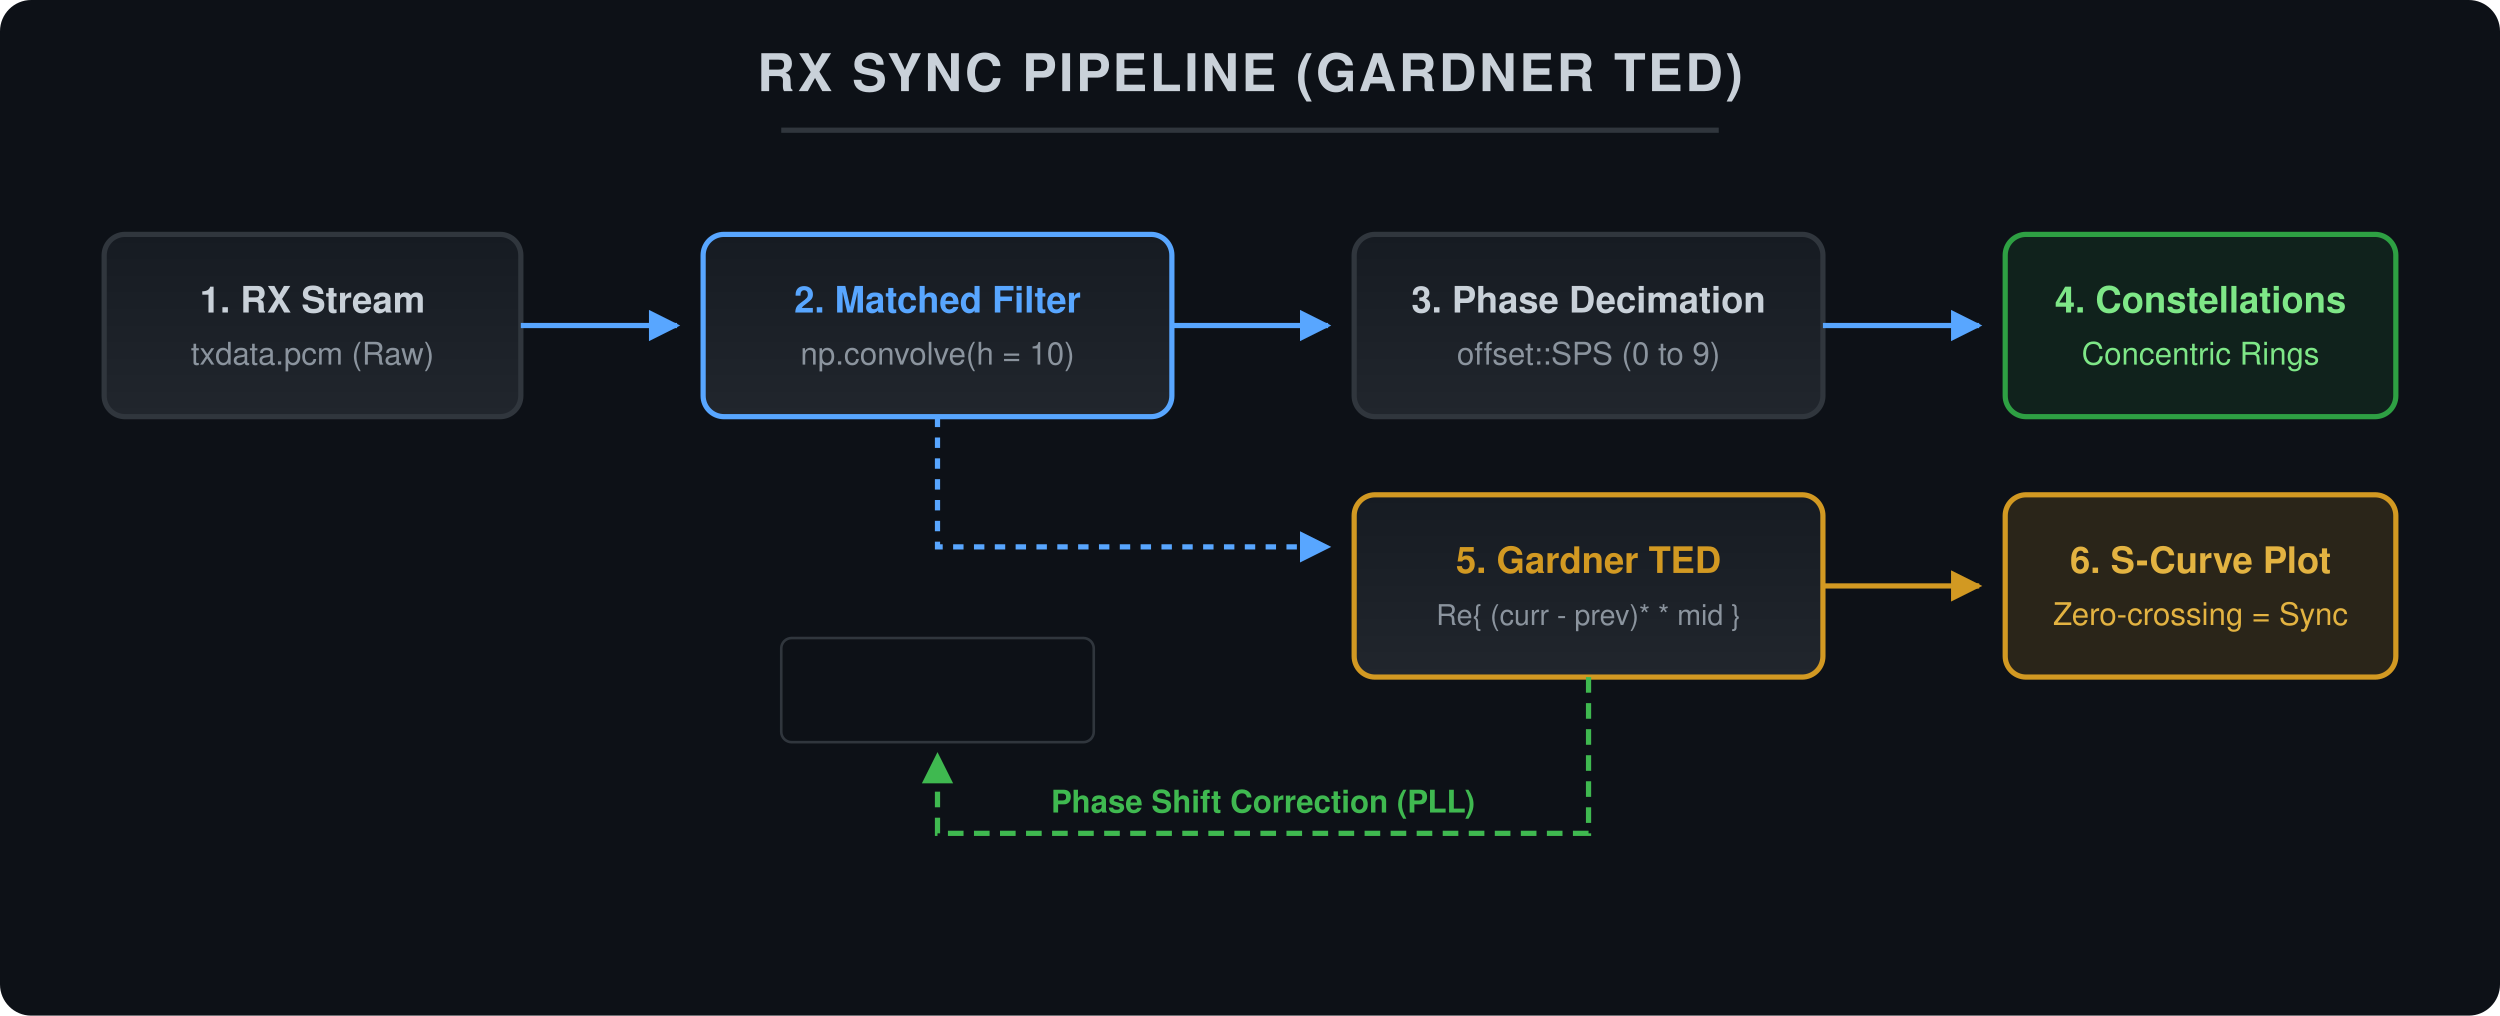
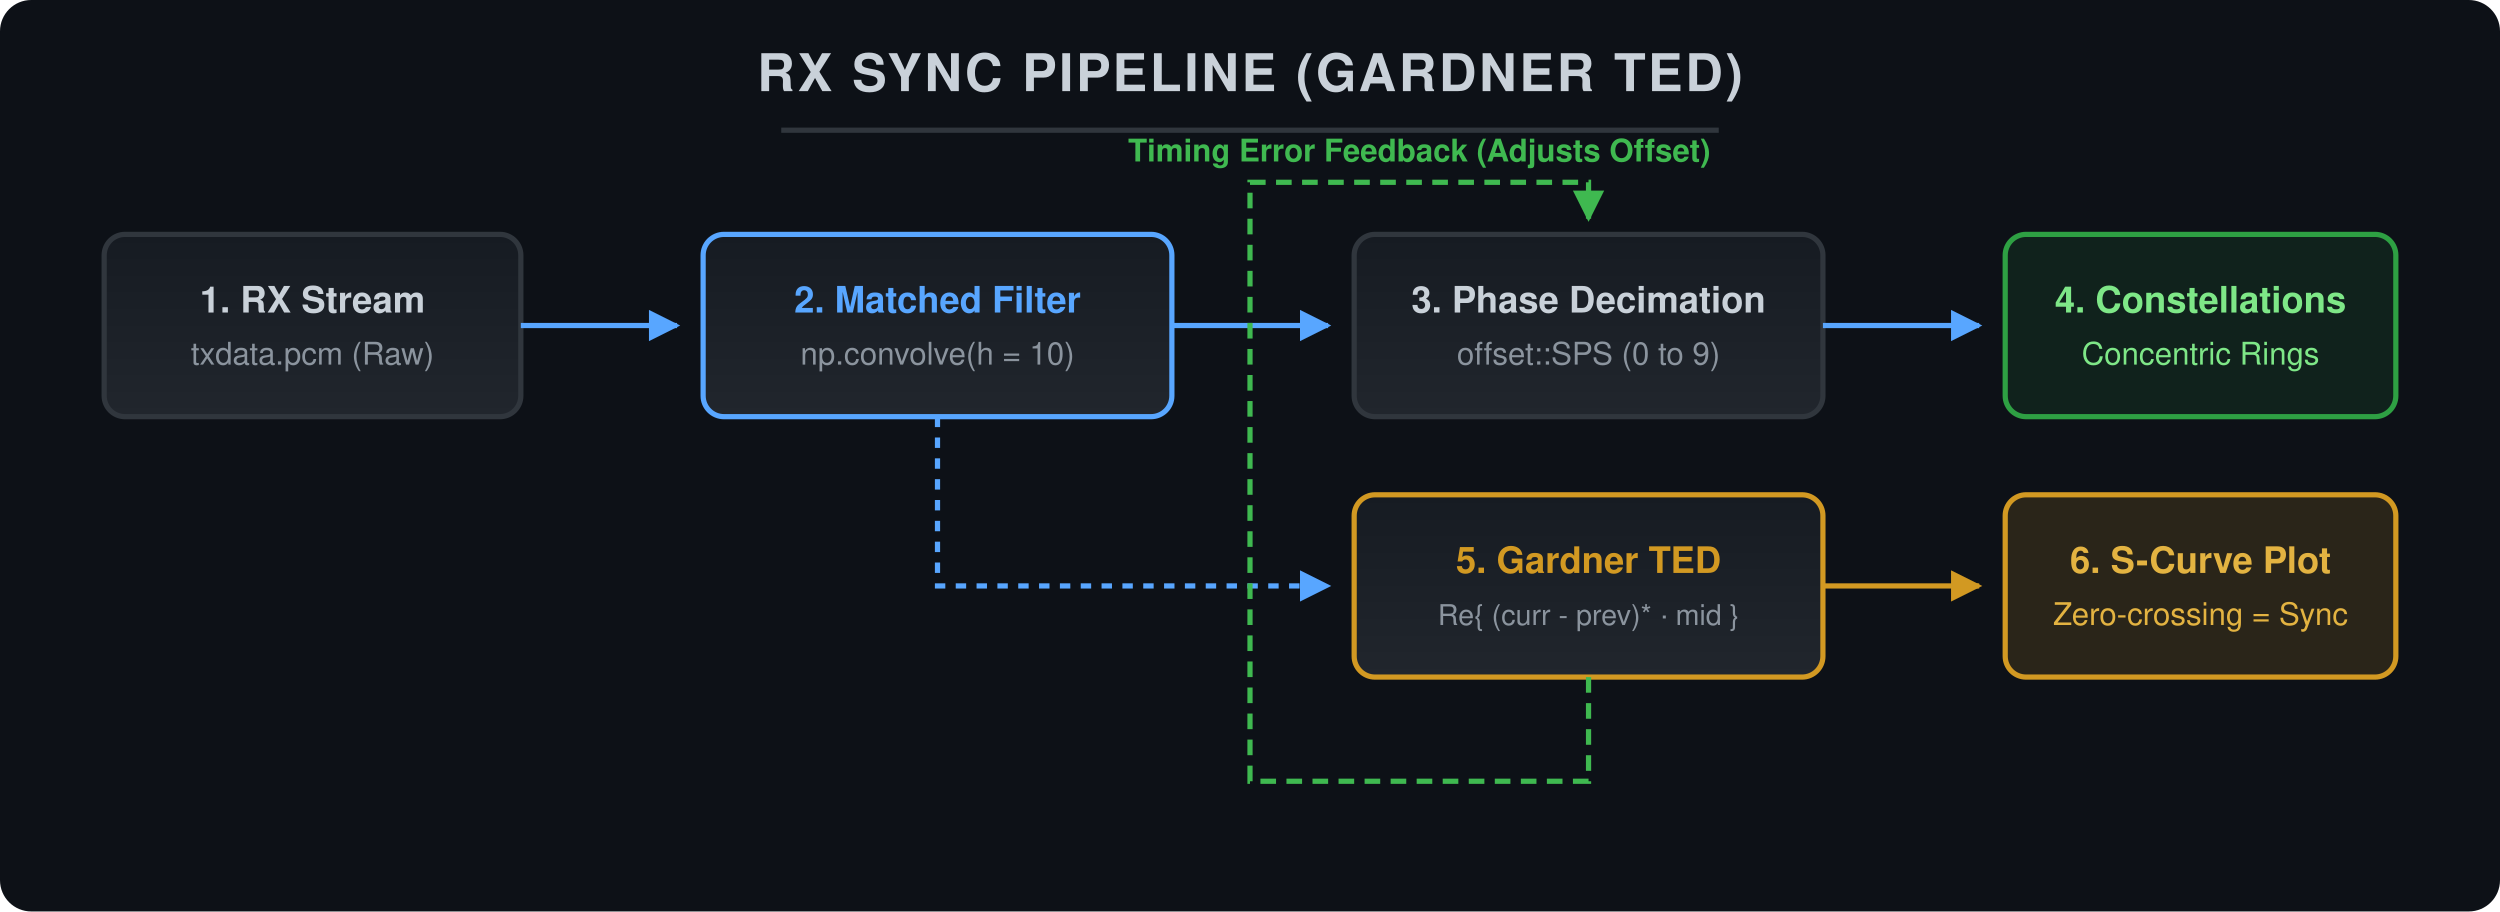
- <svg xmlns="http://www.w3.org/2000/svg" viewBox="0 0 960 390" width="100%" font-family="-apple-system, BlinkMacSystemFont, 'Segoe UI', Helvetica, Arial, sans-serif">
+ <svg xmlns="http://www.w3.org/2000/svg" viewBox="0 0 960 350" width="100%" font-family="-apple-system, BlinkMacSystemFont, 'Segoe UI', Helvetica, Arial, sans-serif">
  <defs>
    <marker id="arrow-blue" viewBox="0 0 10 10" refX="9" refY="5" markerWidth="6" markerHeight="6" orient="auto-start-reverse">
      <path d="M 0 0 L 10 5 L 0 10 z" fill="#58a6ff" />
    </marker>
    <marker id="arrow-green" viewBox="0 0 10 10" refX="9" refY="5" markerWidth="6" markerHeight="6" orient="auto-start-reverse">
      <path d="M 0 0 L 10 5 L 0 10 z" fill="#3fb950" />
    </marker>
    <marker id="arrow-orange" viewBox="0 0 10 10" refX="9" refY="5" markerWidth="6" markerHeight="6" orient="auto-start-reverse">
      <path d="M 0 0 L 10 5 L 0 10 z" fill="#d29922" />
    </marker>
    <linearGradient id="cardGrad" x1="0%" y1="0%" x2="0%" y2="100%">
      <stop offset="0%" stop-color="#161b22" />
      <stop offset="100%" stop-color="#21262d" />
    </linearGradient>
  </defs>
  <rect width="100%" height="100%" fill="#0d1117" rx="12" />
  <text x="480" y="35" fill="#c9d1d9" font-size="20" font-weight="bold" text-anchor="middle" letter-spacing="1">RX SYNC PIPELINE (GARDNER TED)</text>
  <line x1="300" y1="50" x2="660" y2="50" stroke="#30363d" stroke-width="2" />
  <g transform="translate(40, 90)">
    <rect width="160" height="70" rx="8" fill="url(#cardGrad)" stroke="#30363d" stroke-width="2" />
    <text x="80" y="30" fill="#c9d1d9" font-size="14" font-weight="bold" text-anchor="middle">1. RX Stream</text>
    <text x="80" y="50" fill="#8b949e" font-size="12" text-anchor="middle">txdata.pcm (Raw)</text>
  </g>
  <path d="M 200 125 L 260 125" stroke="#58a6ff" stroke-width="2" fill="none" marker-end="url(#arrow-blue)" />
  <g transform="translate(270, 90)">
    <rect width="180" height="70" rx="8" fill="url(#cardGrad)" stroke="#58a6ff" stroke-width="2" />
    <text x="90" y="30" fill="#58a6ff" font-size="14" font-weight="bold" text-anchor="middle">2. Matched Filter</text>
    <text x="90" y="50" fill="#8b949e" font-size="12" text-anchor="middle">np.convolve(h = 10)</text>
  </g>
  <path d="M 450 125 L 510 125" stroke="#58a6ff" stroke-width="2" fill="none" marker-end="url(#arrow-blue)" />
-   <path d="M 360 160 L 360 210 L 510 210" stroke="#58a6ff" stroke-width="2" fill="none" marker-end="url(#arrow-blue)" stroke-dasharray="4,4" />
+   <path d="M 360 160 L 360 225 L 510 225" stroke="#58a6ff" stroke-width="2" fill="none" marker-end="url(#arrow-blue)" stroke-dasharray="4,4" />
  <g transform="translate(520, 90)">
    <rect width="180" height="70" rx="8" fill="url(#cardGrad)" stroke="#30363d" stroke-width="2" />
    <text x="90" y="30" fill="#c9d1d9" font-size="14" font-weight="bold" text-anchor="middle">3. Phase Decimation</text>
    <text x="90" y="50" fill="#8b949e" font-size="12" text-anchor="middle">offset::SPS (0 to 9)</text>
  </g>
  <path d="M 700 125 L 760 125" stroke="#58a6ff" stroke-width="2" fill="none" marker-end="url(#arrow-blue)" />
  <g transform="translate(770, 90)">
    <rect width="150" height="70" rx="8" fill="#238636" fill-opacity="0.15" stroke="#2ea043" stroke-width="2" />
    <text x="75" y="30" fill="#7ee787" font-size="14" font-weight="bold" text-anchor="middle">4. Constellations</text>
    <text x="75" y="50" fill="#7ee787" font-size="12" text-anchor="middle">Concentric Rings</text>
  </g>
  <g transform="translate(520, 190)">
    <rect width="180" height="70" rx="8" fill="url(#cardGrad)" stroke="#d29922" stroke-width="2" />
    <text x="90" y="30" fill="#d29922" font-size="14" font-weight="bold" text-anchor="middle">5. Gardner TED</text>
-     <text x="90" y="50" fill="#8b949e" font-size="11" text-anchor="middle">Re{ (curr - prev)* * mid }</text>
+     <text x="90" y="50" fill="#8b949e" font-size="11" text-anchor="middle">Re{ (curr - prev)* · mid }</text>
  </g>
  <path d="M 700 225 L 760 225" stroke="#d29922" stroke-width="2" fill="none" marker-end="url(#arrow-orange)" />
  <g transform="translate(770, 190)">
    <rect width="150" height="70" rx="8" fill="#d29922" fill-opacity="0.15" stroke="#d29922" stroke-width="2" />
    <text x="75" y="30" fill="#e3b341" font-size="14" font-weight="bold" text-anchor="middle">6. S-Curve Plot</text>
    <text x="75" y="50" fill="#e3b341" font-size="12" text-anchor="middle">Zero-crossing = Sync</text>
  </g>
-   <path d="M 610 260 L 610 320 L 360 320 L 360 290" stroke="#3fb950" stroke-width="2" fill="none" marker-end="url(#arrow-green)" stroke-dasharray="6,4" />
-   <text x="485" y="312" fill="#3fb950" font-size="12" font-weight="bold" text-anchor="middle">Phase Shift Correction (PLL)</text>
-   <g transform="translate(300, 245)">
-     <rect width="120" height="40" rx="4" fill="#0d1117" stroke="#30363d" stroke-width="1" />
-     <path d="M 310 275 L 330 275 L 360 255 L 390 275 L 410 275" stroke="#58a6ff" stroke-width="1.5" fill="none" />
-     <circle cx="360" cy="255" r="2.5" fill="#58a6ff" />
-     <text x="360" y="240" fill="#8b949e" font-size="10" text-anchor="middle">Triangle Pulse</text>
-   </g>
+   <path d="M 610 260 L 610 300 L 480 300 L 480 70 L 610 70 L 610 84" stroke="#3fb950" stroke-width="2" fill="none" marker-end="url(#arrow-green)" stroke-dasharray="6,4" />
+   <text x="545" y="62" fill="#3fb950" font-size="12" font-weight="bold" text-anchor="middle">Timing Error Feedback (Adjusts Offset)</text>
</svg>
